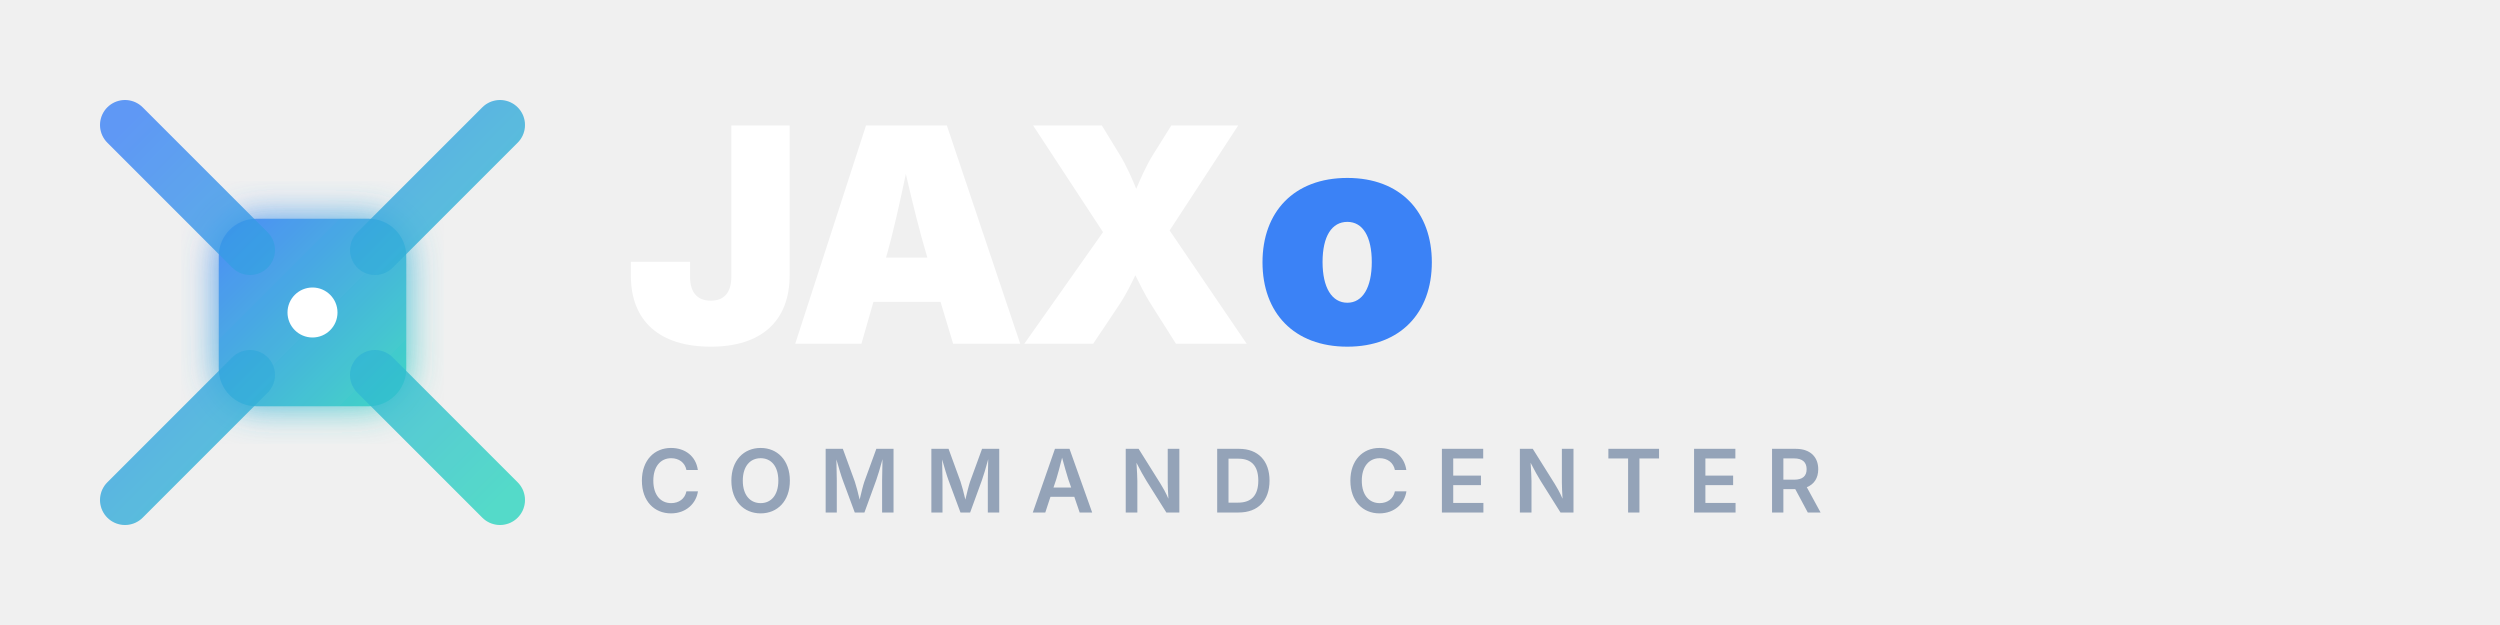
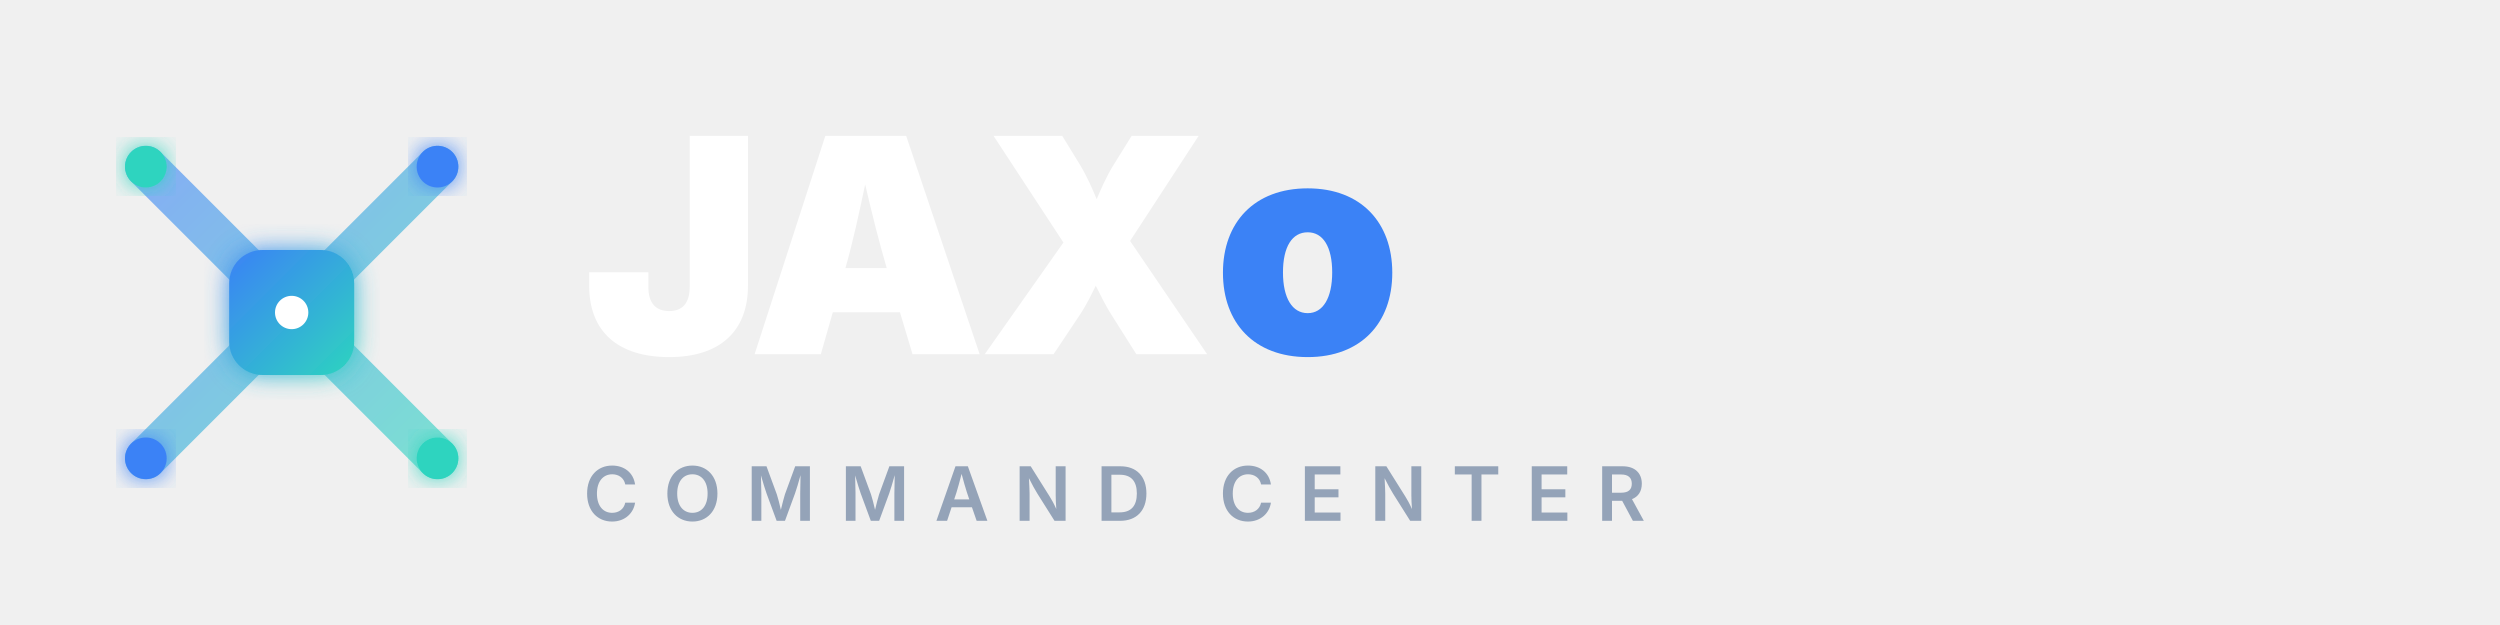
- <svg xmlns="http://www.w3.org/2000/svg" width="400" height="100" viewBox="0 0 400 100" fill="none">
+ <svg xmlns="http://www.w3.org/2000/svg" width="600" height="150" viewBox="0 0 600 150" fill="none">
  <defs>
-     <linearGradient id="logo_grad" x1="0" y1="0" x2="1" y2="1">
+     <linearGradient id="emblem_grad" x1="0" y1="0" x2="1" y2="1">
      <stop offset="0%" stop-color="#3b82f6" />
      <stop offset="100%" stop-color="#2dd4bf" />
    </linearGradient>
    <filter id="glow" x="-20%" y="-20%" width="140%" height="140%">
      <feGaussianBlur stdDeviation="3" result="blur" />
      <feComposite in="SourceGraphic" in2="blur" operator="over" />
    </filter>
  </defs>
-   <g transform="translate(10, 10)">
-     <rect x="25" y="25" width="30" height="30" rx="6" fill="url(#logo_grad)" opacity="0.9" filter="url(#glow)" />
-     <path d="M10 10 L30 30 M70 10 L50 30 M10 70 L30 50 M70 70 L50 50" stroke="url(#logo_grad)" stroke-width="8" stroke-linecap="round" opacity="0.8" />
-     <circle cx="40" cy="40" r="4" fill="white" />
+   <g transform="translate(20, 25)">
+     <path d="M15 15 L45 45 M85 15 L55 45 M15 85 L45 55 M85 85 L55 55" stroke="url(#emblem_grad)" stroke-width="10" stroke-linecap="round" opacity="0.6" />
+     <rect x="35" y="35" width="30" height="30" rx="8" fill="url(#emblem_grad)" filter="url(#glow)" />
+     <circle cx="50" cy="50" r="4" fill="white" />
+     <circle cx="15" cy="15" r="5" fill="#2dd4bf" filter="url(#glow)" />
+     <circle cx="85" cy="15" r="5" fill="#3b82f6" filter="url(#glow)" />
+     <circle cx="15" cy="85" r="5" fill="#3b82f6" filter="url(#glow)" />
+     <circle cx="85" cy="85" r="5" fill="#2dd4bf" filter="url(#glow)" />
  </g>
-   <text x="100" y="55" font-family="Inter, sans-serif" font-weight="900" font-size="48" fill="white" letter-spacing="-1.5">
-     JAX<tspan fill="#3b82f6">o</tspan>
-   </text>
-   <text x="102" y="82" font-family="Inter, sans-serif" font-weight="600" font-size="14" fill="#94a3b8" letter-spacing="4">
-     COMMAND CENTER
-   </text>
+   <g transform="translate(140, 85)">
+     <text font-family="Inter, sans-serif" font-weight="900" font-size="72" fill="white" letter-spacing="-2">
+       JAX<tspan fill="#3b82f6">o</tspan>
+     </text>
+     <text y="40" font-family="Inter, sans-serif" font-weight="600" font-size="18" fill="#94a3b8" letter-spacing="6">
+       COMMAND CENTER
+     </text>
+   </g>
</svg>
